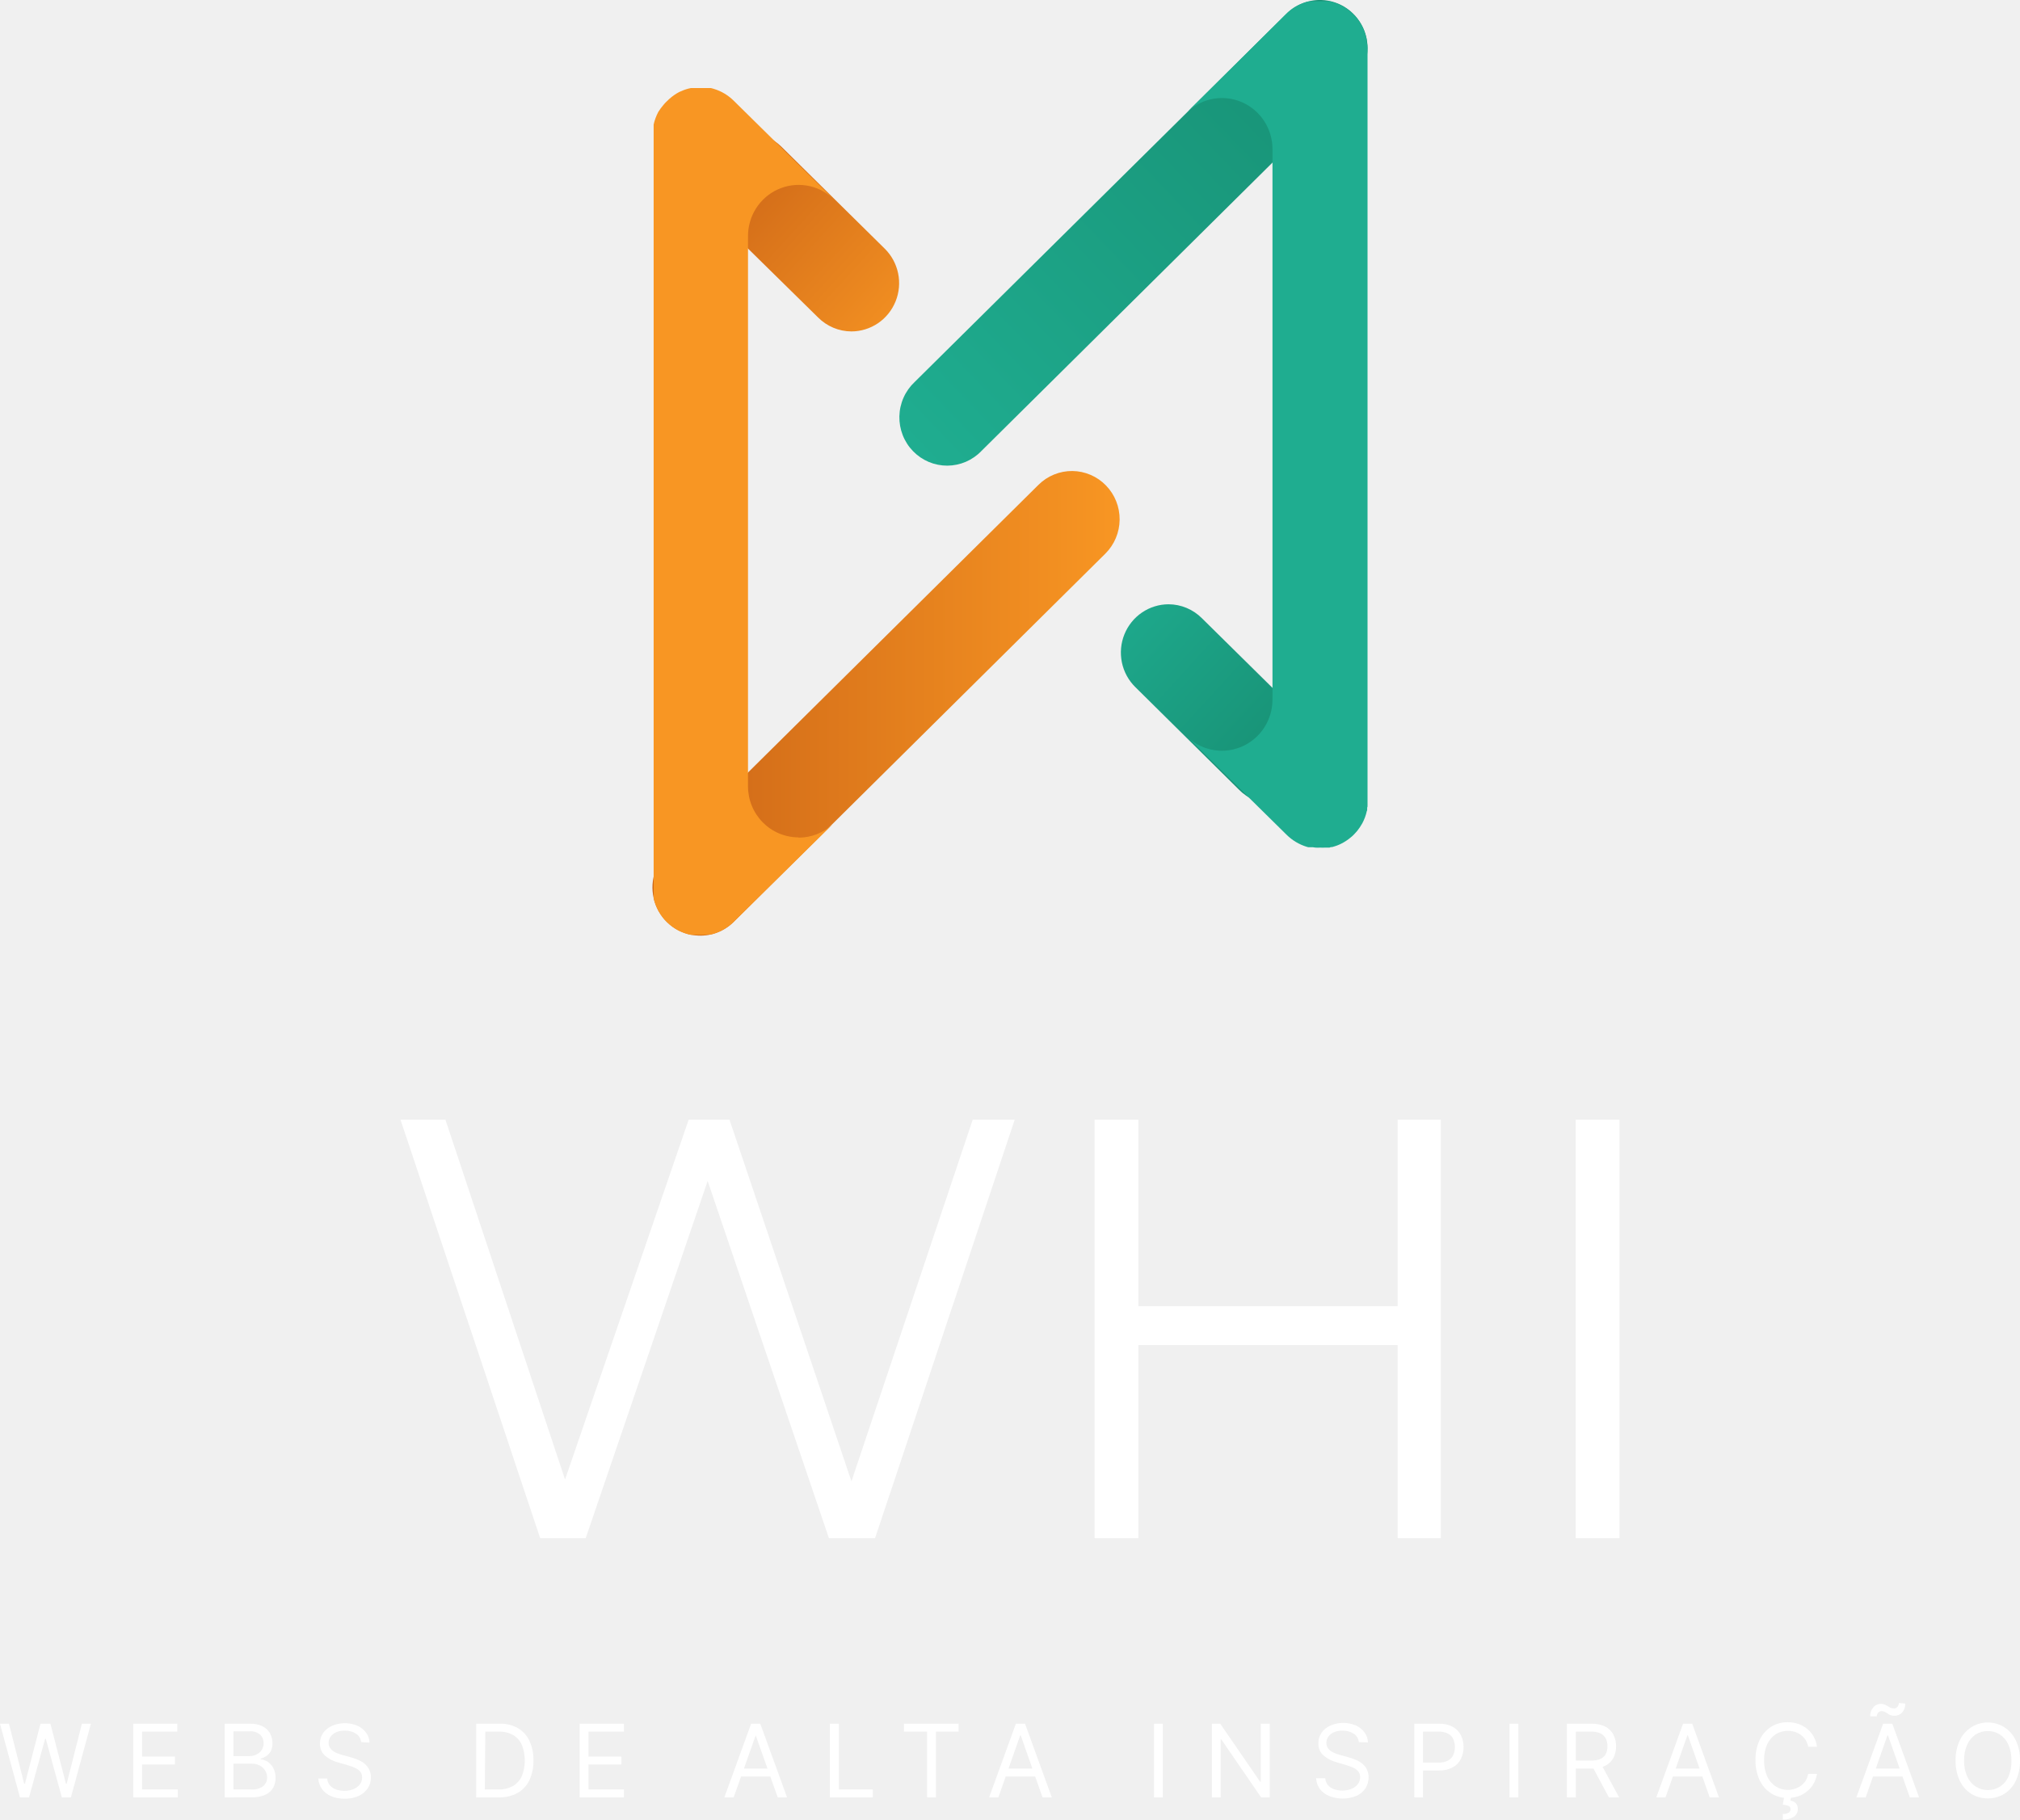
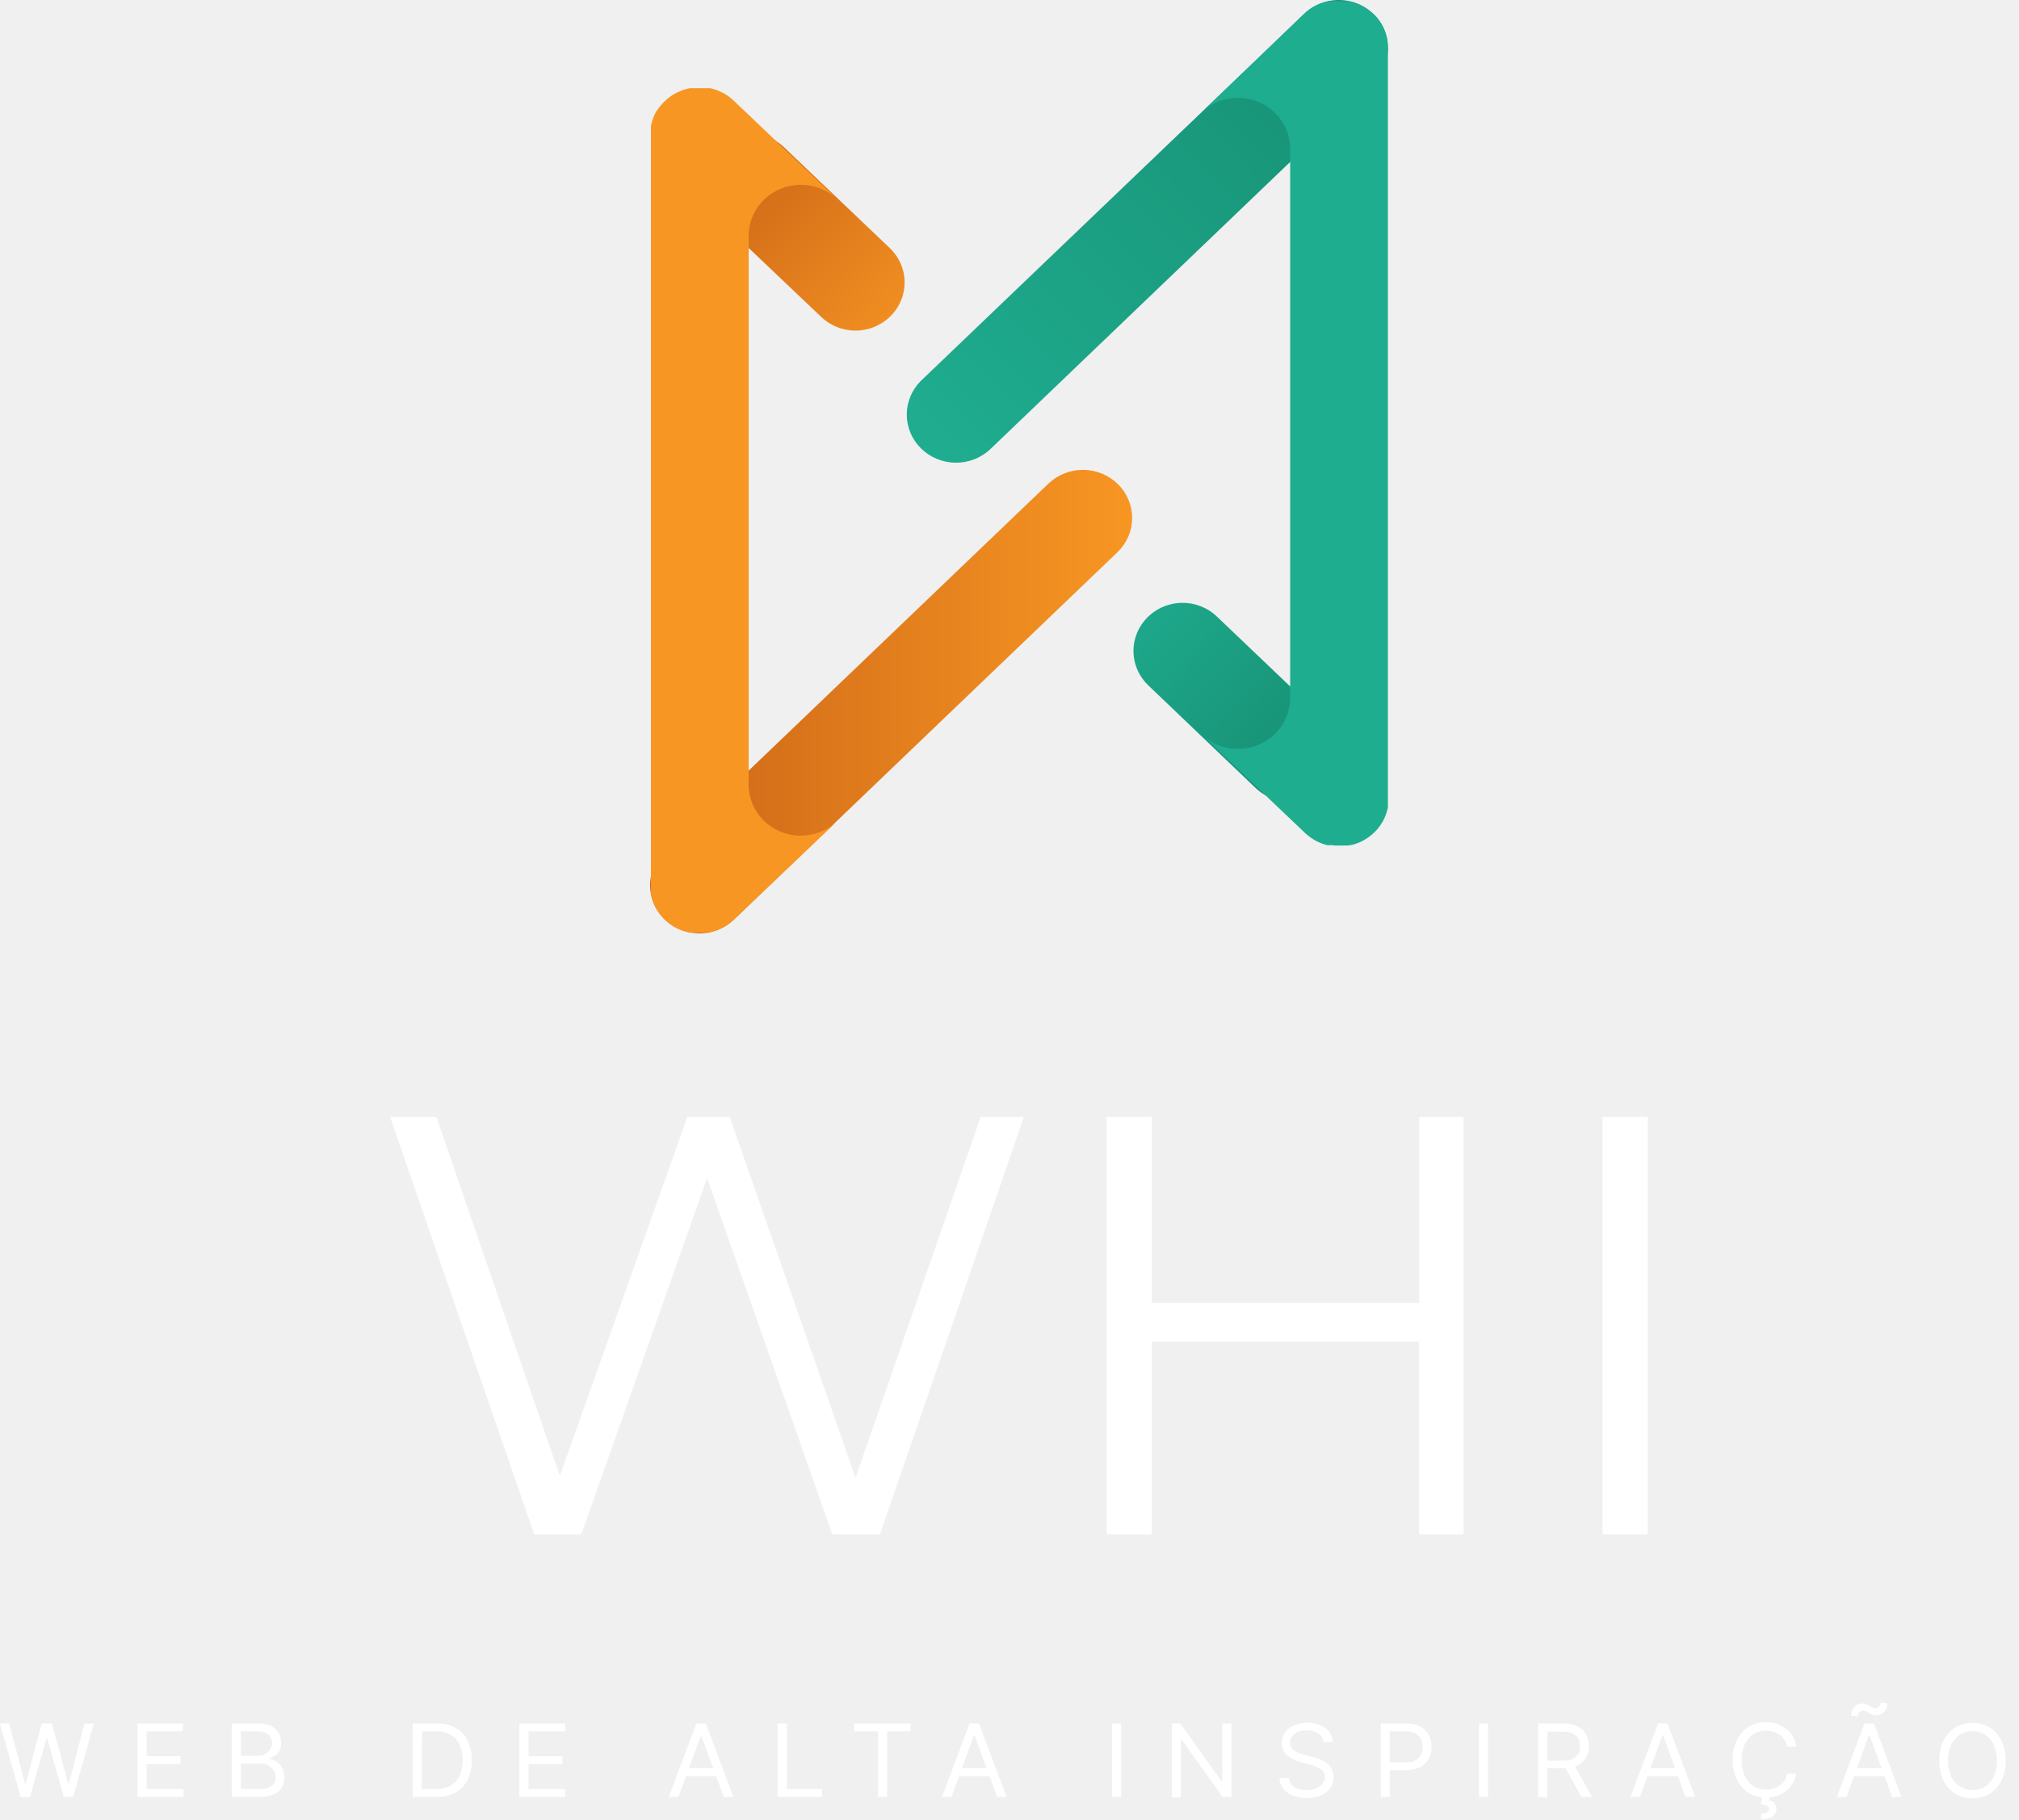
- <svg xmlns="http://www.w3.org/2000/svg" width="101" height="91" viewBox="0 0 101 91" fill="none">
-   <g clip-path="url(#clip0_30_206)">
-     <path d="M50.736 55.998L43.754 76.926H41.446L35.383 59.062L29.285 76.926H27.008L20.026 55.998H22.272L28.252 73.994L34.433 55.998H36.475L42.572 74.085L48.635 55.998H50.736Z" fill="white" />
-     <path d="M72.041 55.998V76.926H69.881V67.269H56.92V76.926H54.729V55.998H56.92V65.325H69.881V55.998H72.041Z" fill="white" />
-     <path d="M78.783 55.998H80.974V76.926H78.783V55.998Z" fill="white" />
-     <path d="M0.998 89.89L0 86.205H0.447L1.21 89.207H1.248L2.024 86.205H2.52L3.297 89.207H3.335L4.094 86.205H4.545L3.546 89.89H3.092L2.288 86.954H2.257L1.452 89.89H0.998Z" fill="white" />
-     <path d="M6.663 89.89V86.205H8.864V86.601H7.103V87.848H8.749V88.243H7.103V89.494H8.892V89.89H6.663Z" fill="white" />
-     <path d="M11.231 89.89V86.205H12.507C12.724 86.197 12.939 86.243 13.135 86.338C13.288 86.416 13.416 86.537 13.502 86.688C13.583 86.84 13.625 87.01 13.623 87.182C13.628 87.318 13.6 87.453 13.54 87.574C13.488 87.671 13.414 87.755 13.325 87.82C13.235 87.878 13.137 87.923 13.034 87.953V87.988C13.158 87.995 13.278 88.036 13.381 88.107C13.498 88.185 13.594 88.291 13.662 88.415C13.74 88.568 13.781 88.738 13.781 88.911C13.781 89.083 13.74 89.253 13.662 89.406C13.57 89.561 13.433 89.684 13.27 89.757C13.051 89.851 12.814 89.895 12.576 89.886L11.231 89.89ZM11.672 87.827H12.479C12.599 87.826 12.718 87.798 12.826 87.746C12.931 87.697 13.02 87.619 13.083 87.522C13.152 87.419 13.186 87.296 13.18 87.172C13.181 87.095 13.168 87.019 13.139 86.947C13.11 86.876 13.068 86.812 13.013 86.758C12.941 86.695 12.856 86.648 12.765 86.619C12.674 86.589 12.578 86.578 12.483 86.587H11.672V87.827ZM11.672 89.494H12.549C12.771 89.516 12.993 89.453 13.173 89.319C13.231 89.267 13.277 89.203 13.309 89.132C13.34 89.061 13.357 88.984 13.356 88.905C13.358 88.782 13.326 88.661 13.263 88.555C13.197 88.447 13.104 88.358 12.992 88.299C12.865 88.233 12.723 88.201 12.58 88.205H11.672V89.494Z" fill="white" />
-     <path d="M18.057 87.126C18.049 87.04 18.021 86.957 17.976 86.883C17.931 86.81 17.87 86.748 17.797 86.702C17.63 86.597 17.436 86.545 17.239 86.552C17.094 86.547 16.95 86.573 16.816 86.629C16.704 86.676 16.606 86.752 16.532 86.849C16.465 86.941 16.43 87.051 16.431 87.165C16.429 87.254 16.454 87.343 16.504 87.417C16.552 87.487 16.613 87.547 16.684 87.592C16.757 87.638 16.835 87.676 16.916 87.704C16.996 87.732 17.069 87.757 17.138 87.774L17.509 87.876C17.616 87.904 17.722 87.939 17.825 87.981C17.948 88.025 18.064 88.085 18.171 88.159C18.28 88.237 18.371 88.337 18.438 88.454C18.513 88.587 18.55 88.738 18.546 88.891C18.548 89.083 18.494 89.271 18.39 89.431C18.279 89.598 18.124 89.73 17.943 89.813C17.717 89.914 17.472 89.963 17.225 89.956C16.993 89.962 16.763 89.918 16.549 89.827C16.371 89.753 16.217 89.632 16.102 89.476C15.99 89.321 15.925 89.136 15.915 88.944H16.362C16.366 89.073 16.415 89.197 16.5 89.294C16.585 89.388 16.693 89.459 16.812 89.497C16.942 89.541 17.078 89.564 17.215 89.564C17.37 89.567 17.524 89.538 17.669 89.48C17.794 89.432 17.904 89.351 17.988 89.245C18.066 89.146 18.108 89.022 18.105 88.895C18.11 88.785 18.074 88.678 18.005 88.594C17.93 88.513 17.839 88.45 17.738 88.408C17.626 88.358 17.51 88.315 17.391 88.282L16.941 88.152C16.686 88.092 16.448 87.972 16.247 87.802C16.165 87.726 16.1 87.633 16.057 87.529C16.014 87.425 15.994 87.312 15.998 87.2C15.994 87.005 16.052 86.815 16.164 86.657C16.28 86.501 16.436 86.38 16.615 86.306C16.814 86.222 17.027 86.179 17.242 86.179C17.458 86.179 17.671 86.222 17.87 86.306C18.043 86.383 18.194 86.504 18.307 86.657C18.413 86.801 18.472 86.975 18.476 87.154L18.057 87.126Z" fill="white" />
-     <path d="M24.935 89.89H23.808V86.205H24.987C25.302 86.195 25.615 86.272 25.891 86.425C26.145 86.571 26.347 86.793 26.47 87.059C26.612 87.366 26.681 87.702 26.671 88.04C26.681 88.382 26.612 88.721 26.47 89.031C26.343 89.301 26.135 89.523 25.878 89.669C25.587 89.824 25.262 89.9 24.935 89.89ZM24.241 89.494H24.896C25.16 89.506 25.421 89.446 25.652 89.319C25.849 89.203 26.004 89.028 26.096 88.818C26.288 88.321 26.288 87.77 26.096 87.273C26.006 87.066 25.855 86.892 25.663 86.776C25.444 86.654 25.198 86.593 24.948 86.601H24.266L24.241 89.494Z" fill="white" />
-     <path d="M28.983 89.89V86.205H31.198V86.601H29.424V87.848H31.07V88.243H29.424V89.494H31.198V89.89H28.983Z" fill="white" />
-     <path d="M36.682 89.89H36.218L37.556 86.205H38.014L39.352 89.89H38.887L37.785 86.79L36.682 89.89ZM36.852 88.45H38.717V88.846H36.852V88.45Z" fill="white" />
-     <path d="M41.491 89.89V86.205H41.945V89.494H43.64V89.89H41.491Z" fill="white" />
-     <path d="M45.196 86.601V86.205H47.931V86.601H46.798V89.89H46.354V86.601H45.196Z" fill="white" />
-     <path d="M49.918 89.89H49.456L50.795 86.205H51.252L52.59 89.89H52.126L51.037 86.79H51.01L49.918 89.89ZM50.091 88.45H51.956V88.846H50.091V88.45Z" fill="white" />
-     <path d="M58.14 86.205V89.89H57.7V86.205H58.14Z" fill="white" />
-     <path d="M63.486 86.205V89.89H63.056L61.069 86.996H61.035V89.89H60.594V86.205H61.011L63.004 89.105H63.038V86.205H63.486Z" fill="white" />
-     <path d="M67.943 87.126C67.934 87.04 67.906 86.958 67.861 86.885C67.816 86.811 67.755 86.749 67.683 86.702C67.515 86.597 67.32 86.544 67.122 86.552C66.977 86.548 66.833 86.574 66.699 86.629C66.588 86.676 66.491 86.752 66.418 86.849C66.352 86.941 66.316 87.051 66.318 87.165C66.316 87.254 66.34 87.341 66.387 87.417C66.436 87.487 66.498 87.547 66.571 87.592C66.643 87.638 66.719 87.675 66.799 87.704C66.883 87.732 66.955 87.757 67.025 87.774L67.392 87.876C67.501 87.904 67.607 87.939 67.711 87.981C67.834 88.025 67.951 88.085 68.058 88.159C68.166 88.237 68.257 88.337 68.325 88.454C68.398 88.587 68.434 88.739 68.429 88.891C68.43 89.082 68.378 89.27 68.276 89.431C68.165 89.599 68.008 89.731 67.826 89.813C67.381 89.994 66.884 89.994 66.439 89.813C66.261 89.738 66.105 89.617 65.988 89.462C65.879 89.306 65.815 89.121 65.805 88.93H66.262C66.267 89.059 66.316 89.183 66.401 89.28C66.484 89.375 66.59 89.445 66.709 89.483C66.84 89.528 66.977 89.55 67.115 89.55C67.27 89.552 67.425 89.524 67.569 89.466C67.694 89.418 67.805 89.337 67.888 89.231C67.967 89.132 68.008 89.008 68.006 88.881C68.01 88.772 67.974 88.664 67.905 88.58C67.831 88.499 67.739 88.436 67.638 88.394C67.526 88.344 67.41 88.302 67.292 88.268L66.844 88.138C66.596 88.075 66.365 87.955 66.168 87.788C66.086 87.712 66.021 87.619 65.978 87.515C65.935 87.411 65.915 87.298 65.919 87.186C65.915 86.991 65.973 86.801 66.085 86.643C66.201 86.488 66.355 86.367 66.532 86.292C66.732 86.208 66.946 86.165 67.162 86.165C67.378 86.165 67.592 86.208 67.791 86.292C67.964 86.369 68.115 86.49 68.228 86.643C68.334 86.787 68.393 86.96 68.397 87.14L67.943 87.126Z" fill="white" />
-     <path d="M70.717 89.89V86.205H71.947C72.188 86.197 72.427 86.251 72.641 86.362C72.815 86.458 72.956 86.604 73.046 86.783C73.135 86.966 73.18 87.167 73.178 87.371C73.18 87.576 73.135 87.779 73.046 87.963C72.958 88.143 72.816 88.291 72.641 88.387C72.427 88.499 72.188 88.554 71.947 88.545H71.063V88.149H71.933C72.097 88.156 72.259 88.121 72.405 88.047C72.518 87.983 72.609 87.885 72.665 87.767C72.718 87.642 72.745 87.507 72.745 87.371C72.745 87.235 72.718 87.101 72.665 86.975C72.609 86.859 72.518 86.763 72.405 86.702C72.256 86.629 72.092 86.594 71.927 86.601H71.15V89.89H70.717Z" fill="white" />
-     <path d="M75.916 86.205V89.89H75.476V86.205H75.916Z" fill="white" />
-     <path d="M78.343 89.89V86.205H79.573C79.813 86.197 80.051 86.248 80.267 86.352C80.439 86.442 80.581 86.582 80.672 86.755C80.762 86.935 80.807 87.135 80.804 87.336C80.807 87.537 80.762 87.735 80.672 87.914C80.58 88.084 80.439 88.221 80.267 88.306C80.051 88.411 79.813 88.46 79.573 88.45H78.579V88.047H79.56C79.721 88.054 79.882 88.025 80.031 87.963C80.141 87.911 80.232 87.826 80.291 87.718C80.348 87.599 80.375 87.468 80.371 87.336C80.375 87.202 80.347 87.069 80.291 86.947C80.233 86.836 80.14 86.746 80.028 86.692C79.878 86.625 79.716 86.594 79.553 86.601H78.793V89.89H78.343ZM80.059 88.236L80.957 89.89H80.444L79.56 88.236H80.059Z" fill="white" />
-     <path d="M83.276 89.89H82.815L84.153 86.205H84.61L85.948 89.89H85.484L84.395 86.79H84.368L83.276 89.89ZM83.449 88.45H85.314V88.846H83.449V88.45Z" fill="white" />
-     <path d="M90.85 87.357H90.41C90.387 87.233 90.341 87.114 90.275 87.007C90.21 86.913 90.13 86.83 90.039 86.762C89.946 86.696 89.843 86.645 89.734 86.611C89.621 86.579 89.504 86.562 89.387 86.562C89.176 86.56 88.968 86.618 88.787 86.73C88.603 86.854 88.455 87.028 88.361 87.231C88.25 87.484 88.197 87.76 88.205 88.037C88.197 88.315 88.25 88.591 88.361 88.846C88.454 89.049 88.602 89.222 88.787 89.343C88.967 89.457 89.175 89.516 89.387 89.515C89.505 89.515 89.622 89.497 89.734 89.462C89.843 89.43 89.947 89.379 90.039 89.312C90.131 89.244 90.211 89.161 90.275 89.067C90.341 88.959 90.386 88.84 90.41 88.716H90.85C90.821 88.894 90.76 89.065 90.67 89.221C90.584 89.366 90.472 89.494 90.341 89.599C90.21 89.703 90.062 89.784 89.904 89.837C89.736 89.891 89.56 89.918 89.384 89.918C89.091 89.923 88.804 89.843 88.555 89.686C88.307 89.527 88.109 89.3 87.983 89.031C87.838 88.716 87.767 88.371 87.775 88.023C87.766 87.676 87.837 87.332 87.983 87.017C88.108 86.748 88.307 86.521 88.555 86.362C88.804 86.206 89.091 86.126 89.384 86.131C89.56 86.131 89.736 86.158 89.904 86.212C90.062 86.264 90.21 86.344 90.341 86.45C90.473 86.552 90.585 86.68 90.67 86.825C90.763 86.989 90.824 87.17 90.85 87.357ZM89.2 89.904H89.547L89.519 90.051C89.613 90.066 89.702 90.105 89.775 90.166C89.816 90.206 89.848 90.254 89.868 90.307C89.887 90.361 89.895 90.418 89.89 90.475C89.891 90.549 89.874 90.622 89.841 90.688C89.808 90.754 89.759 90.811 89.699 90.853C89.534 90.962 89.338 91.014 89.141 91V90.72C89.236 90.724 89.329 90.705 89.415 90.664C89.449 90.65 89.478 90.626 89.498 90.594C89.518 90.563 89.528 90.526 89.526 90.489C89.53 90.455 89.523 90.42 89.507 90.39C89.491 90.36 89.466 90.336 89.436 90.32C89.342 90.282 89.242 90.26 89.141 90.257L89.2 89.904Z" fill="white" />
-     <path d="M93.284 89.89H92.819L94.157 86.205H94.615L95.953 89.89H95.492L94.4 86.79H94.372L93.284 89.89ZM93.454 88.45H95.329V88.846H93.464L93.454 88.45ZM93.838 85.837H93.509C93.502 85.673 93.558 85.513 93.665 85.389C93.713 85.332 93.772 85.287 93.839 85.257C93.906 85.226 93.98 85.212 94.053 85.214C94.114 85.212 94.174 85.224 94.23 85.249C94.283 85.27 94.334 85.296 94.382 85.326C94.428 85.358 94.477 85.385 94.528 85.406C94.582 85.431 94.642 85.443 94.701 85.441C94.734 85.442 94.766 85.435 94.795 85.422C94.824 85.409 94.85 85.389 94.871 85.364C94.918 85.31 94.943 85.24 94.941 85.168L95.263 85.2C95.271 85.363 95.215 85.522 95.107 85.644C95.058 85.697 94.998 85.739 94.932 85.768C94.865 85.796 94.794 85.81 94.722 85.809C94.652 85.812 94.583 85.8 94.518 85.774C94.468 85.752 94.42 85.725 94.376 85.693L94.244 85.613C94.19 85.589 94.132 85.577 94.074 85.578C94.041 85.577 94.009 85.585 93.98 85.598C93.951 85.612 93.925 85.633 93.904 85.658C93.863 85.709 93.84 85.772 93.838 85.837Z" fill="white" />
-     <path d="M101 88.047C101.009 88.395 100.937 88.74 100.792 89.056C100.666 89.324 100.468 89.552 100.22 89.711C99.969 89.862 99.682 89.942 99.39 89.942C99.097 89.942 98.811 89.862 98.559 89.711C98.312 89.552 98.113 89.324 97.988 89.056C97.842 88.74 97.771 88.395 97.78 88.047C97.77 87.7 97.842 87.356 97.988 87.042C98.113 86.773 98.311 86.546 98.559 86.386C98.808 86.227 99.096 86.143 99.39 86.143C99.684 86.143 99.972 86.227 100.22 86.386C100.468 86.546 100.667 86.773 100.792 87.042C100.938 87.356 101.009 87.7 101 88.047ZM100.57 88.047C100.579 87.77 100.525 87.495 100.414 87.242C100.323 87.037 100.175 86.863 99.988 86.741C99.808 86.628 99.6 86.57 99.388 86.573C99.177 86.57 98.969 86.629 98.788 86.741C98.603 86.864 98.457 87.038 98.365 87.242C98.251 87.494 98.197 87.77 98.206 88.047C98.197 88.326 98.252 88.603 98.365 88.856C98.458 89.061 98.607 89.234 98.795 89.354C98.975 89.467 99.183 89.526 99.395 89.525C99.607 89.527 99.815 89.468 99.995 89.354C100.182 89.234 100.33 89.061 100.421 88.856C100.529 88.601 100.58 88.325 100.57 88.047Z" fill="white" />
-     <path d="M42.569 16.575C41.943 16.572 41.344 16.32 40.901 15.874L35.729 10.788C35.276 10.341 35.017 9.73 35.01 9.09C35.006 8.773 35.064 8.458 35.181 8.164C35.297 7.87 35.47 7.602 35.689 7.375C35.909 7.148 36.17 6.967 36.458 6.843C36.747 6.718 37.056 6.652 37.37 6.648C38.004 6.64 38.614 6.887 39.068 7.335L44.236 12.435C44.576 12.77 44.809 13.2 44.906 13.669C45.003 14.139 44.959 14.627 44.78 15.071C44.601 15.515 44.295 15.896 43.901 16.164C43.507 16.431 43.043 16.575 42.569 16.575Z" fill="url(#paint0_linear_30_206)" />
-     <path d="M34.939 46.792C34.471 46.778 34.018 46.625 33.636 46.353C33.253 46.08 32.958 45.7 32.788 45.26C32.617 44.82 32.578 44.339 32.676 43.876C32.774 43.414 33.004 42.991 33.337 42.659L51.925 24.246C52.148 24.024 52.413 23.849 52.704 23.731C52.995 23.612 53.306 23.553 53.619 23.556C53.932 23.559 54.242 23.625 54.53 23.749C54.819 23.873 55.08 24.053 55.299 24.279C55.519 24.505 55.692 24.773 55.809 25.066C55.926 25.36 55.985 25.674 55.982 25.991C55.979 26.307 55.914 26.62 55.791 26.912C55.669 27.203 55.49 27.467 55.267 27.689L36.683 46.106C36.453 46.334 36.18 46.512 35.88 46.63C35.581 46.748 35.26 46.803 34.939 46.792Z" fill="url(#paint1_linear_30_206)" />
-     <path d="M39.927 41.892C40.553 41.892 41.157 41.659 41.622 41.237L36.7 46.089C36.419 46.37 36.074 46.578 35.695 46.694L35.608 46.719L35.539 46.736H35.459H35.372L35.254 46.754C35.175 46.754 35.092 46.754 35.012 46.754C34.932 46.754 34.856 46.754 34.779 46.754H34.686H34.648H34.544L34.412 46.726L34.301 46.691C34.224 46.669 34.149 46.641 34.076 46.607L33.975 46.565C33.795 46.477 33.628 46.367 33.476 46.236C33.451 46.217 33.427 46.196 33.407 46.172C33.377 46.15 33.349 46.124 33.324 46.096C33.268 46.042 33.216 45.984 33.167 45.924C33.071 45.804 32.985 45.677 32.911 45.542C32.809 45.35 32.732 45.145 32.682 44.933C32.682 44.901 32.682 44.87 32.682 44.842C32.68 44.813 32.68 44.785 32.682 44.757C32.682 44.715 32.682 44.677 32.682 44.635C32.682 44.593 32.682 44.474 32.682 44.39V6.771C32.682 6.687 32.682 6.606 32.682 6.526C32.682 6.445 32.682 6.445 32.682 6.403C32.68 6.374 32.68 6.345 32.682 6.315C32.682 6.287 32.682 6.259 32.682 6.228C32.731 6.011 32.808 5.801 32.911 5.604C32.987 5.481 33.072 5.363 33.167 5.254C33.215 5.193 33.267 5.135 33.324 5.082C33.349 5.054 33.377 5.028 33.407 5.005C33.427 4.981 33.45 4.958 33.476 4.939C33.627 4.804 33.793 4.689 33.972 4.596L34.076 4.554C34.149 4.519 34.224 4.489 34.301 4.466L34.412 4.434L34.544 4.403H34.648H34.686H34.779C34.856 4.403 34.932 4.403 35.012 4.403C35.092 4.403 35.175 4.403 35.254 4.403H35.372H35.459H35.539L35.608 4.42L35.695 4.445C36.074 4.56 36.419 4.768 36.7 5.051L41.622 9.902C41.259 9.572 40.809 9.355 40.326 9.278C39.843 9.201 39.348 9.267 38.902 9.468C38.455 9.668 38.076 9.996 37.809 10.41C37.543 10.824 37.401 11.307 37.4 11.801V39.325C37.4 39.66 37.465 39.992 37.593 40.302C37.719 40.612 37.906 40.893 38.14 41.13C38.375 41.367 38.654 41.556 38.96 41.684C39.267 41.812 39.595 41.878 39.927 41.878V41.892Z" fill="#F89623" />
-     <path d="M58.431 30.221C59.057 30.224 59.656 30.476 60.099 30.922L65.267 36.022C65.501 36.241 65.689 36.505 65.82 36.798C65.952 37.092 66.023 37.409 66.031 37.731C66.039 38.053 65.984 38.373 65.867 38.673C65.751 38.973 65.576 39.246 65.353 39.477C65.131 39.708 64.865 39.891 64.571 40.016C64.277 40.141 63.961 40.205 63.642 40.205C63.324 40.205 63.008 40.14 62.715 40.015C62.421 39.89 62.155 39.706 61.932 39.475L56.764 34.361C56.424 34.026 56.191 33.597 56.094 33.127C55.998 32.657 56.041 32.169 56.22 31.725C56.399 31.281 56.705 30.9 57.099 30.633C57.493 30.365 57.957 30.221 58.431 30.221Z" fill="url(#paint2_linear_30_206)" />
-     <path d="M66.061 2.87973e-05C66.529 0.014 66.983 0.166 67.366 0.438C67.749 0.711 68.044 1.091 68.215 1.532C68.385 1.973 68.423 2.454 68.324 2.917C68.226 3.38 67.994 3.803 67.659 4.133L49.075 22.55C48.854 22.782 48.588 22.967 48.295 23.094C48.002 23.22 47.686 23.286 47.367 23.288C47.048 23.289 46.732 23.226 46.437 23.102C46.143 22.977 45.876 22.795 45.653 22.565C45.429 22.335 45.253 22.062 45.136 21.762C45.019 21.462 44.962 21.142 44.969 20.82C44.976 20.497 45.047 20.18 45.178 19.886C45.309 19.591 45.496 19.327 45.73 19.107L64.317 0.701C64.546 0.47 64.818 0.29 65.118 0.169C65.418 0.049 65.739 -0.009 66.061 2.87973e-05Z" fill="url(#paint3_linear_30_206)" />
-     <path d="M68.377 2.417V40.025C68.377 40.109 68.377 40.19 68.377 40.27C68.377 40.351 68.377 40.351 68.359 40.393C68.361 40.422 68.361 40.452 68.359 40.481C68.359 40.505 68.359 40.54 68.339 40.568C68.293 40.781 68.217 40.986 68.113 41.178C68.038 41.312 67.953 41.44 67.857 41.559C67.808 41.619 67.756 41.675 67.701 41.731L67.618 41.812L67.548 41.871C67.396 42.001 67.228 42.111 67.049 42.2L66.949 42.246C66.874 42.279 66.798 42.307 66.72 42.33L66.612 42.362C66.567 42.362 66.526 42.362 66.477 42.39H66.377H66.342C66.31 42.391 66.277 42.391 66.245 42.39C66.168 42.395 66.09 42.395 66.013 42.39C65.932 42.395 65.851 42.395 65.77 42.39L65.649 42.372C65.621 42.376 65.593 42.376 65.565 42.372H65.486H65.416L65.33 42.348C64.951 42.231 64.606 42.023 64.324 41.742L59.402 36.89C59.766 37.221 60.216 37.437 60.699 37.514C61.181 37.592 61.676 37.526 62.122 37.325C62.569 37.124 62.948 36.797 63.215 36.383C63.481 35.969 63.624 35.486 63.624 34.992V7.457C63.624 6.963 63.483 6.479 63.216 6.065C62.95 5.65 62.57 5.323 62.123 5.122C61.676 4.922 61.181 4.857 60.698 4.935C60.215 5.013 59.765 5.231 59.402 5.562L64.3 0.701C64.579 0.419 64.925 0.214 65.305 0.105L65.392 0.077H65.461L65.541 0.06H65.624H65.746C65.825 0.06 65.909 0.06 65.988 0.06C66.068 0.06 66.144 0.06 66.221 0.06H66.318H66.352H66.453L66.588 0.091C66.624 0.101 66.66 0.112 66.695 0.126C66.774 0.146 66.851 0.174 66.924 0.21C66.956 0.21 66.994 0.235 67.025 0.252C67.203 0.341 67.37 0.451 67.524 0.578C67.548 0.602 67.573 0.62 67.593 0.645C67.623 0.67 67.65 0.696 67.677 0.725C67.732 0.778 67.784 0.834 67.832 0.893C67.928 1.013 68.014 1.141 68.089 1.275C68.192 1.466 68.268 1.672 68.314 1.884L68.335 1.976C68.337 2.005 68.337 2.034 68.335 2.063C68.335 2.102 68.335 2.14 68.353 2.182C68.37 2.224 68.377 2.329 68.377 2.417Z" fill="#1FAD90" />
-   </g>
+ <svg xmlns="http://www.w3.org/2000/svg" width="152" height="137" viewBox="0 0 152 137" fill="none">
+   <path d="M1.551 135.31L0 129.776H0.695L1.88 134.284H1.939L3.145 129.776H3.916L5.122 134.284H5.181L6.361 129.776H7.061L5.51 135.31H4.804L3.555 130.901H3.506L2.257 135.31H1.551Z" fill="white" />
+   <path d="M10.352 135.31V129.776H13.772V130.37H11.036V132.243H13.594V132.837H11.036V134.715H13.815V135.31H10.352Z" fill="white" />
+   <path d="M17.451 135.31V129.776H19.433C19.77 129.764 20.104 129.833 20.408 129.975C20.647 130.092 20.846 130.275 20.979 130.502C21.105 130.729 21.17 130.984 21.168 131.243C21.175 131.447 21.13 131.65 21.038 131.832C20.958 131.979 20.844 132.105 20.704 132.201C20.564 132.288 20.412 132.356 20.252 132.401V132.453C20.445 132.465 20.631 132.526 20.79 132.632C20.973 132.749 21.122 132.908 21.227 133.095C21.349 133.325 21.412 133.58 21.412 133.839C21.412 134.098 21.349 134.354 21.227 134.584C21.085 134.817 20.872 135.001 20.618 135.11C20.278 135.251 19.91 135.318 19.541 135.305L17.451 135.31ZM18.135 132.211H19.39C19.577 132.21 19.761 132.169 19.929 132.09C20.091 132.017 20.229 131.9 20.327 131.754C20.442 131.582 20.494 131.377 20.474 131.172C20.454 130.968 20.365 130.776 20.22 130.628C19.99 130.44 19.694 130.348 19.395 130.37H18.135V132.211ZM18.135 134.715H19.498C19.842 134.751 20.187 134.661 20.467 134.463C20.557 134.385 20.629 134.29 20.678 134.183C20.728 134.075 20.753 133.959 20.753 133.842C20.755 133.657 20.705 133.475 20.607 133.316C20.506 133.153 20.36 133.02 20.187 132.932C19.989 132.833 19.769 132.784 19.546 132.79H18.135V134.715Z" fill="white" />
+   <path d="M32.817 135.31H31.066V129.776H32.898C33.388 129.761 33.873 129.876 34.303 130.107C34.697 130.326 35.011 130.659 35.203 131.059C35.423 131.52 35.53 132.024 35.515 132.532C35.53 133.045 35.423 133.555 35.203 134.021C35.004 134.425 34.683 134.76 34.282 134.978C33.831 135.211 33.326 135.326 32.817 135.31ZM31.74 134.715H32.758C33.163 134.732 33.565 134.641 33.921 134.452C34.226 134.279 34.467 134.015 34.61 133.7C34.908 132.954 34.908 132.126 34.61 131.38C34.471 131.069 34.236 130.807 33.937 130.633C33.598 130.45 33.215 130.359 32.828 130.37H31.777L31.74 134.715Z" fill="white" />
+   <path d="M39.107 135.31V129.776H42.549V130.37H39.791V132.243H42.35V132.837H39.791V134.715H42.549V135.31H39.107Z" fill="white" />
+   <path d="M51.069 135.31H50.348L52.427 129.776H53.138L55.217 135.31H54.495L52.782 130.654L51.069 135.31ZM51.333 133.148H54.231V133.742H51.333V133.148Z" fill="white" />
+   <path d="M58.539 135.31V129.776H59.245V134.715H61.878V135.31H58.539Z" fill="white" />
+   <path d="M64.297 130.37V129.776H68.546V130.37H66.785V135.31H66.096V130.37H64.297Z" fill="white" />
+   <path d="M71.632 135.31H70.916L72.995 129.776H73.706L75.785 135.31H75.063L73.372 130.654H73.329L71.632 135.31ZM71.902 133.148H74.799V133.742H71.902V133.148Z" fill="white" />
+   <path d="M84.409 129.776V135.31H83.725V129.776H84.409Z" fill="white" />
+   <path d="M92.713 129.776V135.31H92.045L88.959 130.991H88.905V135.336H88.221V129.776H88.867L91.964 134.131H92.018V129.776H92.713Z" fill="white" />
+   <path d="M99.639 131.159C99.625 131.03 99.581 130.907 99.511 130.796C99.441 130.686 99.347 130.593 99.236 130.523C98.974 130.364 98.67 130.286 98.363 130.296C98.138 130.293 97.914 130.334 97.706 130.417C97.533 130.485 97.382 130.598 97.27 130.744C97.166 130.881 97.112 131.047 97.114 131.217C97.11 131.351 97.148 131.483 97.221 131.596C97.297 131.701 97.394 131.791 97.507 131.859C97.618 131.927 97.738 131.984 97.862 132.027C97.991 132.069 98.105 132.106 98.212 132.132L98.783 132.285C98.951 132.328 99.117 132.381 99.279 132.443C99.468 132.511 99.649 132.601 99.817 132.711C99.986 132.828 100.128 132.979 100.232 133.153C100.346 133.354 100.402 133.581 100.394 133.811C100.396 134.097 100.314 134.379 100.157 134.621C99.983 134.872 99.74 135.071 99.456 135.194C98.765 135.466 97.993 135.466 97.302 135.194C97.025 135.082 96.784 134.901 96.602 134.668C96.432 134.433 96.333 134.156 96.316 133.868H97.027C97.034 134.063 97.111 134.249 97.243 134.394C97.371 134.537 97.537 134.642 97.722 134.7C98.157 134.841 98.629 134.832 99.058 134.673C99.253 134.602 99.424 134.48 99.553 134.321C99.676 134.172 99.741 133.986 99.737 133.795C99.743 133.63 99.687 133.469 99.58 133.342C99.463 133.223 99.322 133.128 99.166 133.064C98.991 132.988 98.811 132.925 98.627 132.874L97.932 132.68C97.546 132.585 97.186 132.405 96.882 132.153C96.754 132.039 96.653 131.899 96.586 131.743C96.519 131.586 96.488 131.418 96.494 131.249C96.488 130.957 96.579 130.671 96.753 130.433C96.933 130.201 97.172 130.019 97.447 129.907C97.757 129.781 98.089 129.715 98.425 129.715C98.761 129.715 99.093 129.781 99.403 129.907C99.672 130.022 99.906 130.203 100.081 130.433C100.246 130.65 100.338 130.911 100.345 131.18L99.639 131.159Z" fill="white" />
+   <path d="M103.949 135.31V129.776H105.861C106.235 129.763 106.606 129.845 106.938 130.012C107.209 130.156 107.429 130.376 107.569 130.644C107.707 130.918 107.777 131.221 107.773 131.527C107.776 131.835 107.706 132.14 107.569 132.416C107.431 132.687 107.211 132.91 106.938 133.053C106.607 133.222 106.235 133.304 105.861 133.29H104.488V132.695H105.84C106.093 132.706 106.345 132.654 106.572 132.543C106.747 132.447 106.887 132.302 106.976 132.127C107.06 131.938 107.102 131.734 107.1 131.527C107.103 131.323 107.061 131.12 106.976 130.933C106.889 130.758 106.748 130.615 106.572 130.523C106.341 130.413 106.086 130.36 105.829 130.37H104.622V135.31H103.949Z" fill="white" />
+   <path d="M112.028 129.776V135.31H111.344V129.776H112.028Z" fill="white" />
+   <path d="M115.797 135.31V129.776H117.709C118.081 129.765 118.45 129.84 118.786 129.997C119.054 130.131 119.274 130.342 119.416 130.602C119.555 130.872 119.625 131.172 119.621 131.475C119.626 131.776 119.556 132.074 119.416 132.343C119.272 132.598 119.052 132.805 118.786 132.937C118.449 133.09 118.08 133.162 117.709 133.148H116.163V132.569H117.687C117.938 132.579 118.188 132.536 118.42 132.443C118.591 132.365 118.733 132.236 118.824 132.075C118.912 131.896 118.954 131.699 118.948 131.501C118.954 131.3 118.911 131.1 118.824 130.917C118.733 130.75 118.59 130.615 118.414 130.533C118.182 130.433 117.93 130.387 117.677 130.396H116.497V135.336L115.797 135.31ZM118.463 132.827L119.858 135.31H119.061L117.687 132.827H118.463Z" fill="white" />
+   <path d="M123.462 135.31H122.746L124.825 129.776H125.536L127.615 135.31H126.893L125.202 130.654H125.159L123.462 135.31ZM123.732 133.148H126.629V133.742H123.732V133.148Z" fill="white" />
+   <path d="M135.23 131.517H134.546C134.511 131.33 134.44 131.151 134.336 130.991C134.236 130.847 134.112 130.721 133.969 130.617C133.825 130.518 133.665 130.442 133.495 130.391C133.32 130.343 133.139 130.318 132.957 130.318C132.628 130.314 132.305 130.401 132.025 130.57C131.738 130.757 131.508 131.017 131.363 131.322C131.19 131.703 131.107 132.116 131.12 132.532C131.108 132.95 131.19 133.365 131.363 133.748C131.507 134.053 131.736 134.312 132.025 134.495C132.304 134.665 132.628 134.754 132.957 134.752C133.139 134.753 133.321 134.726 133.495 134.673C133.665 134.625 133.826 134.548 133.969 134.447C134.112 134.346 134.236 134.221 134.336 134.079C134.438 133.918 134.509 133.739 134.546 133.553H135.23C135.185 133.82 135.09 134.077 134.95 134.31C134.816 134.529 134.643 134.722 134.438 134.879C134.235 135.035 134.005 135.156 133.759 135.236C133.498 135.317 133.226 135.358 132.951 135.357C132.497 135.365 132.05 135.245 131.664 135.01C131.279 134.771 130.971 134.429 130.776 134.026C130.55 133.552 130.439 133.034 130.452 132.511C130.438 131.99 130.549 131.473 130.776 131.001C130.971 130.598 131.279 130.257 131.664 130.018C132.05 129.783 132.497 129.663 132.951 129.671C133.226 129.67 133.498 129.711 133.759 129.792C134.006 129.869 134.236 129.991 134.438 130.149C134.644 130.303 134.818 130.494 134.95 130.712C135.095 130.96 135.19 131.234 135.23 131.517ZM132.666 135.342H133.205L133.161 135.562C133.308 135.585 133.445 135.644 133.56 135.736C133.623 135.796 133.671 135.868 133.702 135.948C133.733 136.028 133.745 136.114 133.738 136.199C133.74 136.31 133.714 136.42 133.662 136.519C133.611 136.618 133.535 136.703 133.442 136.767C133.185 136.932 132.88 137.009 132.574 136.988V136.567C132.721 136.573 132.867 136.544 133 136.483C133.053 136.462 133.098 136.426 133.129 136.379C133.16 136.331 133.175 136.276 133.172 136.22C133.178 136.169 133.168 136.118 133.143 136.072C133.118 136.027 133.079 135.991 133.032 135.968C132.887 135.909 132.732 135.877 132.574 135.873L132.666 135.342Z" fill="white" />
+   <path d="M139.011 135.31H138.289L140.368 129.776H141.079L143.158 135.31H142.442L140.745 130.654H140.702L139.011 135.31ZM139.275 133.148H142.188V133.742H139.291L139.275 133.148ZM139.873 129.229L139.361 129.202C139.351 128.956 139.438 128.715 139.603 128.529C139.677 128.444 139.77 128.376 139.874 128.331C139.979 128.285 140.092 128.263 140.206 128.266C140.301 128.263 140.395 128.281 140.481 128.319C140.564 128.35 140.644 128.391 140.718 128.439C140.79 128.484 140.866 128.523 140.944 128.555C141.029 128.592 141.121 128.61 141.214 128.608C141.264 128.609 141.313 128.599 141.359 128.579C141.404 128.559 141.445 128.529 141.478 128.492C141.551 128.411 141.589 128.306 141.585 128.198L142.086 128.245C142.098 128.49 142.011 128.73 141.844 128.913C141.767 128.993 141.675 129.056 141.572 129.098C141.469 129.141 141.358 129.162 141.246 129.16C141.137 129.164 141.029 129.147 140.928 129.108C140.849 129.077 140.775 129.036 140.707 128.987L140.503 128.866C140.42 128.83 140.33 128.812 140.239 128.813C140.188 128.812 140.138 128.823 140.093 128.844C140.047 128.865 140.007 128.896 139.975 128.934C139.906 129.017 139.869 129.122 139.873 129.229Z" fill="white" />
+   <path d="M151.001 132.569C151.014 133.092 150.904 133.61 150.678 134.084C150.482 134.487 150.174 134.828 149.789 135.068C149.399 135.295 148.953 135.415 148.499 135.415C148.045 135.415 147.599 135.295 147.209 135.068C146.824 134.828 146.516 134.487 146.32 134.084C146.095 133.61 145.984 133.092 145.997 132.569C145.983 132.048 146.094 131.531 146.32 131.059C146.516 130.656 146.824 130.315 147.209 130.076C147.599 129.849 148.045 129.729 148.499 129.729C148.953 129.729 149.399 129.849 149.789 130.076C150.174 130.315 150.482 130.656 150.678 131.059C150.904 131.531 151.015 132.048 151.001 132.569ZM150.333 132.569C150.346 132.153 150.263 131.74 150.091 131.359C149.948 131.051 149.718 130.79 149.428 130.607C149.149 130.437 148.825 130.35 148.496 130.354C148.168 130.351 147.845 130.439 147.565 130.607C147.277 130.792 147.049 131.053 146.908 131.359C146.73 131.738 146.645 132.153 146.66 132.569C146.646 132.987 146.731 133.403 146.908 133.784C147.048 134.09 147.276 134.35 147.565 134.531C147.844 134.701 148.167 134.791 148.496 134.789C148.826 134.792 149.149 134.703 149.428 134.531C149.719 134.351 149.95 134.092 150.091 133.784C150.263 133.402 150.346 132.987 150.333 132.569Z" fill="white" />
+   <path d="M77.083 84.103L66.247 115.535H62.66L53.234 88.706L43.766 115.535H40.216L29.369 84.103H32.854L42.145 111.132L51.748 84.103H54.936L64.41 111.269L73.83 84.103H77.083Z" fill="white" />
+   <path d="M110.186 84.103V115.535H106.826V101.031H86.715V115.535H83.311V84.103H86.715V98.112H106.847V84.103H110.186Z" fill="white" />
+   <path d="M120.645 84.103H124.048V115.535H120.645V84.103Z" fill="white" />
+   <path d="M64.394 24.895C63.422 24.891 62.491 24.513 61.803 23.843L53.767 16.204C53.092 15.527 52.714 14.619 52.715 13.674C52.715 12.729 53.094 11.821 53.77 11.144C54.445 10.468 55.365 10.076 56.333 10.052C57.3 10.028 58.239 10.375 58.948 11.017L66.984 18.677C67.512 19.18 67.874 19.826 68.025 20.531C68.175 21.236 68.107 21.969 67.829 22.637C67.551 23.304 67.076 23.875 66.464 24.277C65.852 24.68 65.131 24.895 64.394 24.895Z" fill="url(#paint0_linear_155_834)" />
+   <path d="M52.539 70.279C51.812 70.257 51.108 70.028 50.514 69.618C49.92 69.209 49.462 68.639 49.197 67.978C48.932 67.316 48.871 66.594 49.023 65.899C49.175 65.205 49.532 64.569 50.051 64.071L78.93 36.416C79.278 36.083 79.689 35.82 80.141 35.642C80.592 35.465 81.075 35.376 81.562 35.38C82.049 35.385 82.53 35.483 82.978 35.669C83.426 35.856 83.832 36.126 84.173 36.466C84.514 36.806 84.783 37.207 84.965 37.648C85.147 38.09 85.238 38.561 85.234 39.037C85.229 39.513 85.128 39.983 84.938 40.42C84.747 40.858 84.47 41.254 84.122 41.587L55.248 69.248C54.891 69.59 54.467 69.857 54.002 70.034C53.536 70.211 53.038 70.295 52.539 70.279Z" fill="url(#paint1_linear_155_834)" />
+   <path d="M60.29 62.919C61.262 62.92 62.2 62.569 62.923 61.936L55.275 69.222C54.839 69.645 54.302 69.957 53.714 70.132L53.579 70.168L53.471 70.195H53.347H53.213L53.029 70.221C52.906 70.221 52.776 70.221 52.652 70.221C52.529 70.221 52.41 70.221 52.292 70.221H52.146H52.087H51.925L51.721 70.179L51.548 70.126C51.428 70.093 51.312 70.051 51.198 70L51.042 69.937C50.763 69.806 50.502 69.64 50.267 69.442C50.226 69.417 50.19 69.385 50.159 69.348C50.112 69.313 50.069 69.275 50.029 69.232C49.943 69.151 49.862 69.065 49.787 68.974C49.637 68.792 49.503 68.596 49.389 68.39C49.23 68.101 49.111 67.794 49.033 67.475C49.033 67.428 49.033 67.38 49.006 67.338C49.003 67.296 49.003 67.254 49.006 67.212C49.006 67.149 49.006 67.091 49.006 67.028C49.006 66.965 49.006 66.786 49.006 66.66V10.171C49.006 10.044 49.006 9.923 49.006 9.802C49.006 9.681 49.006 9.681 49.006 9.618C49.004 9.569 49.006 9.52 49.012 9.471C49.012 9.429 49.012 9.387 49.038 9.339C49.114 9.019 49.232 8.71 49.389 8.419C49.506 8.233 49.639 8.057 49.787 7.893C49.861 7.801 49.942 7.714 50.029 7.635C50.069 7.592 50.112 7.554 50.159 7.519C50.189 7.481 50.226 7.447 50.267 7.419C50.504 7.226 50.764 7.061 51.042 6.93L51.198 6.867C51.311 6.814 51.428 6.77 51.548 6.735L51.721 6.688L51.925 6.641H52.087H52.146H52.292C52.41 6.641 52.529 6.641 52.652 6.641C52.776 6.641 52.906 6.641 53.029 6.641H53.213H53.347H53.471L53.579 6.667L53.714 6.704C54.303 6.876 54.84 7.189 55.275 7.614L62.923 14.9C62.359 14.404 61.659 14.079 60.909 13.963C60.159 13.847 59.39 13.946 58.697 14.247C58.003 14.549 57.413 15.04 56.999 15.662C56.585 16.284 56.364 17.009 56.363 17.751V59.09C56.363 59.593 56.465 60.092 56.662 60.557C56.859 61.022 57.149 61.445 57.513 61.801C57.878 62.157 58.311 62.44 58.787 62.633C59.264 62.825 59.774 62.925 60.29 62.925V62.919Z" fill="#F89623" />
+   <path d="M89.041 45.391C90.013 45.395 90.944 45.773 91.632 46.443L99.641 54.081C100.004 54.41 100.296 54.807 100.5 55.248C100.704 55.689 100.815 56.165 100.828 56.648C100.84 57.132 100.753 57.613 100.572 58.064C100.392 58.514 100.12 58.925 99.774 59.271C99.428 59.617 99.015 59.892 98.558 60.08C98.102 60.268 97.612 60.364 97.116 60.364C96.621 60.364 96.131 60.267 95.674 60.079C95.218 59.89 94.805 59.615 94.46 59.268L86.451 51.609C85.923 51.105 85.561 50.46 85.41 49.755C85.26 49.049 85.328 48.316 85.606 47.649C85.884 46.982 86.359 46.41 86.971 46.008C87.583 45.606 88.304 45.391 89.041 45.391Z" fill="url(#paint2_linear_155_834)" />
+   <path d="M100.895 0.002C101.623 0.022 102.328 0.251 102.923 0.66C103.518 1.069 103.976 1.64 104.241 2.302C104.506 2.964 104.565 3.688 104.412 4.383C104.258 5.077 103.899 5.713 103.378 6.209L74.504 33.87C73.796 34.513 72.859 34.861 71.892 34.84C70.926 34.818 70.006 34.429 69.328 33.755C68.651 33.081 68.27 32.176 68.266 31.231C68.262 30.287 68.635 29.378 69.307 28.698L98.186 1.054C98.541 0.708 98.964 0.436 99.43 0.256C99.896 0.075 100.394 -0.012 100.895 0.002Z" fill="url(#paint3_linear_155_834)" />
+   <path d="M104.488 3.631V60.115C104.488 60.242 104.488 60.363 104.488 60.484C104.488 60.605 104.488 60.605 104.488 60.668C104.49 60.712 104.49 60.755 104.488 60.799C104.488 60.836 104.488 60.889 104.455 60.931C104.384 61.251 104.266 61.559 104.105 61.846C103.989 62.048 103.855 62.239 103.707 62.419C103.631 62.509 103.55 62.593 103.464 62.677L103.335 62.798L103.227 62.888C102.99 63.083 102.73 63.249 102.452 63.382L102.295 63.451C102.179 63.499 102.061 63.541 101.94 63.577L101.773 63.624C101.703 63.624 101.638 63.624 101.563 63.666H101.407H101.353C101.303 63.669 101.252 63.669 101.202 63.666C101.082 63.674 100.961 63.674 100.841 63.666C100.716 63.674 100.59 63.674 100.464 63.666L100.276 63.64C100.233 63.645 100.189 63.645 100.147 63.64H100.023H99.915L99.78 63.603C99.191 63.429 98.655 63.116 98.218 62.693L90.57 55.407C91.135 55.903 91.835 56.228 92.585 56.344C93.335 56.46 94.103 56.361 94.797 56.059C95.491 55.758 96.081 55.267 96.495 54.645C96.909 54.023 97.129 53.297 97.13 52.556V11.202C97.131 10.459 96.91 9.733 96.496 9.11C96.082 8.488 95.492 7.996 94.798 7.695C94.103 7.394 93.334 7.296 92.584 7.413C91.833 7.53 91.134 7.858 90.57 8.356L98.159 1.054C98.593 0.63 99.131 0.322 99.721 0.159L99.856 0.117H99.963L100.087 0.091H100.217H100.405C100.529 0.091 100.658 0.091 100.782 0.091C100.906 0.091 101.024 0.091 101.143 0.091H101.294H101.348H101.504L101.714 0.138C101.77 0.153 101.826 0.17 101.881 0.191C102.003 0.222 102.122 0.264 102.236 0.317C102.285 0.317 102.344 0.354 102.392 0.38C102.669 0.514 102.929 0.678 103.168 0.87C103.206 0.906 103.243 0.933 103.276 0.97L103.41 1.054C103.497 1.133 103.578 1.217 103.653 1.306C103.802 1.486 103.935 1.678 104.051 1.88C104.211 2.167 104.329 2.475 104.401 2.795L104.434 2.932C104.437 2.976 104.437 3.02 104.434 3.063C104.434 3.121 104.434 3.179 104.434 3.242C104.434 3.305 104.488 3.5 104.488 3.631Z" fill="#1FAD90" />
  <defs>
-     <linearGradient id="paint0_linear_30_206" x1="35.923" y1="7.825" x2="46.349" y2="17.349" gradientUnits="userSpaceOnUse">
+     <linearGradient id="paint0_linear_155_834" x1="54.069" y1="11.754" x2="69.765" y2="26.589" gradientUnits="userSpaceOnUse">
      <stop stop-color="#CC6517" />
      <stop offset="1" stop-color="#F89623" />
    </linearGradient>
-     <linearGradient id="paint1_linear_30_206" x1="32.623" y1="35.174" x2="55.984" y2="35.174" gradientUnits="userSpaceOnUse">
+     <linearGradient id="paint1_linear_155_834" x1="48.941" y1="52.829" x2="85.237" y2="52.829" gradientUnits="userSpaceOnUse">
      <stop stop-color="#CC6517" />
      <stop offset="1" stop-color="#F89623" />
    </linearGradient>
-     <linearGradient id="paint2_linear_30_206" x1="65.073" y1="38.971" x2="54.648" y2="29.45" gradientUnits="userSpaceOnUse">
+     <linearGradient id="paint2_linear_155_834" x1="99.361" y1="58.532" x2="83.664" y2="43.702" gradientUnits="userSpaceOnUse">
      <stop stop-color="#178E72" />
      <stop offset="1" stop-color="#1FAD90" />
    </linearGradient>
-     <linearGradient id="paint3_linear_30_206" x1="68.571" y1="2.81217e-05" x2="45.406" y2="22.208" gradientUnits="userSpaceOnUse">
+     <linearGradient id="paint3_linear_155_834" x1="104.795" y1="0.002" x2="69.974" y2="34.536" gradientUnits="userSpaceOnUse">
      <stop stop-color="#178E72" />
      <stop offset="1" stop-color="#1FAD90" />
    </linearGradient>
-     <clipPath id="clip0_30_206">
-       <rect width="101" height="91" fill="white" />
-     </clipPath>
  </defs>
</svg>
